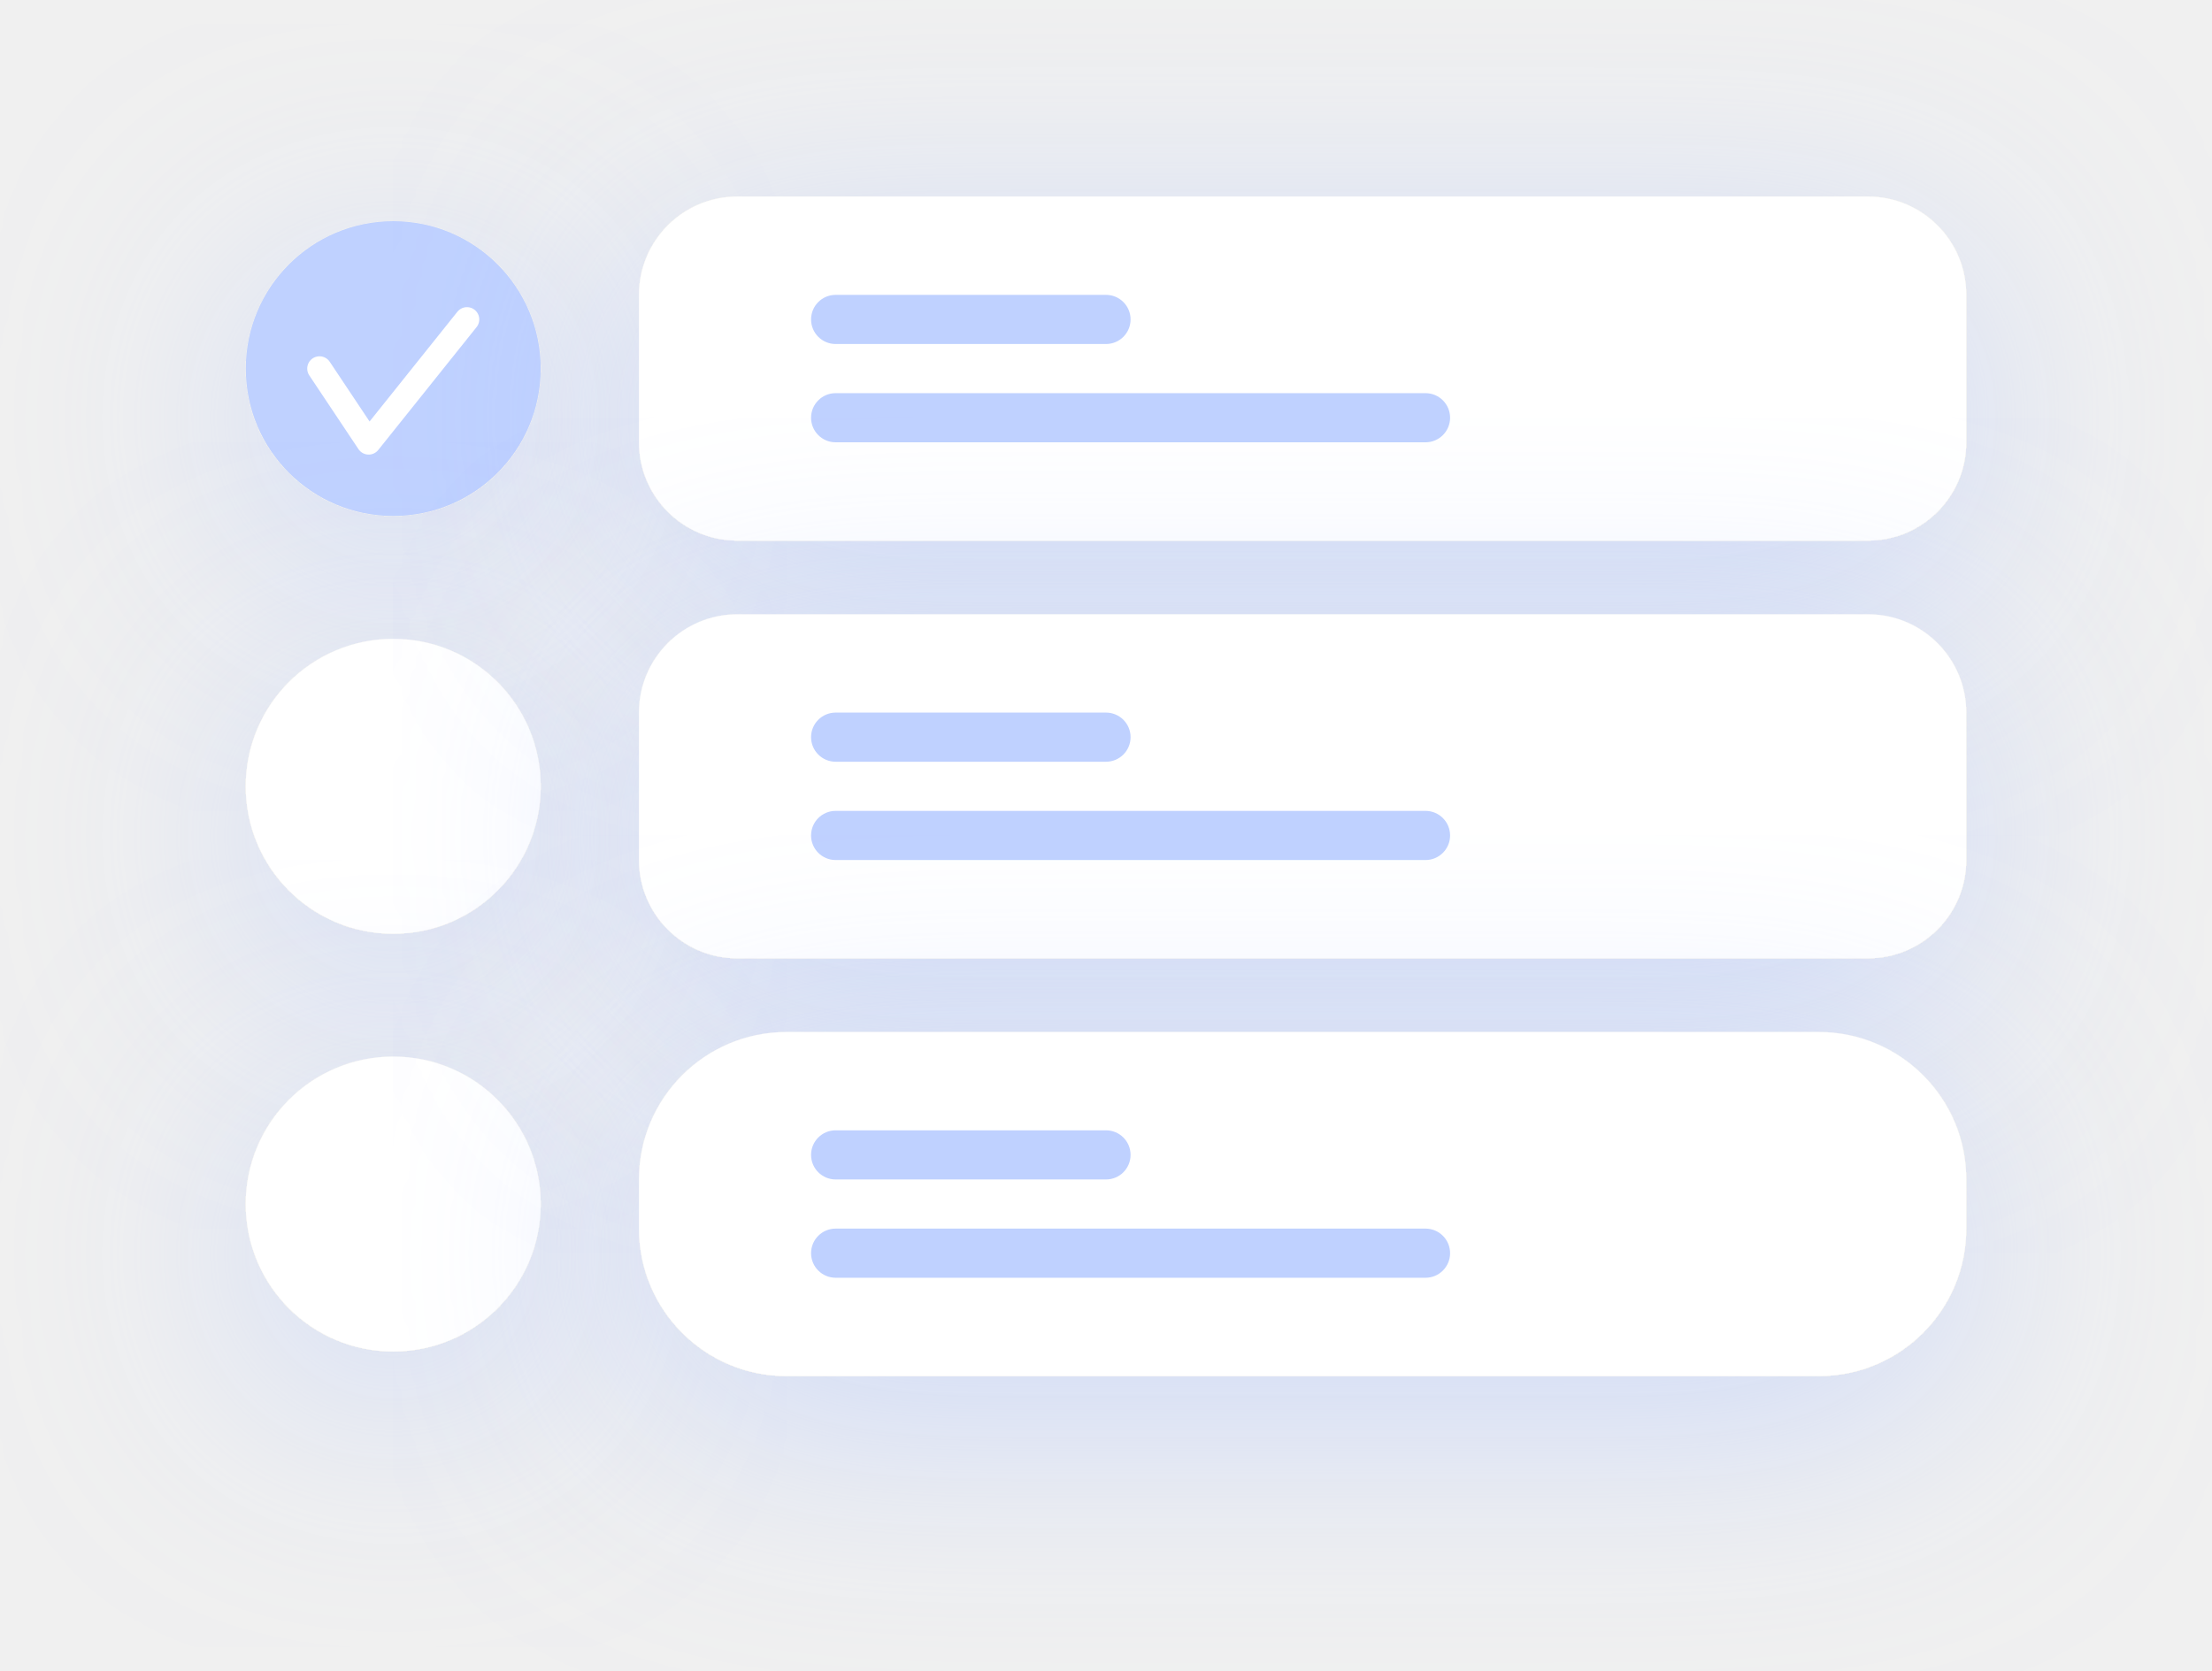
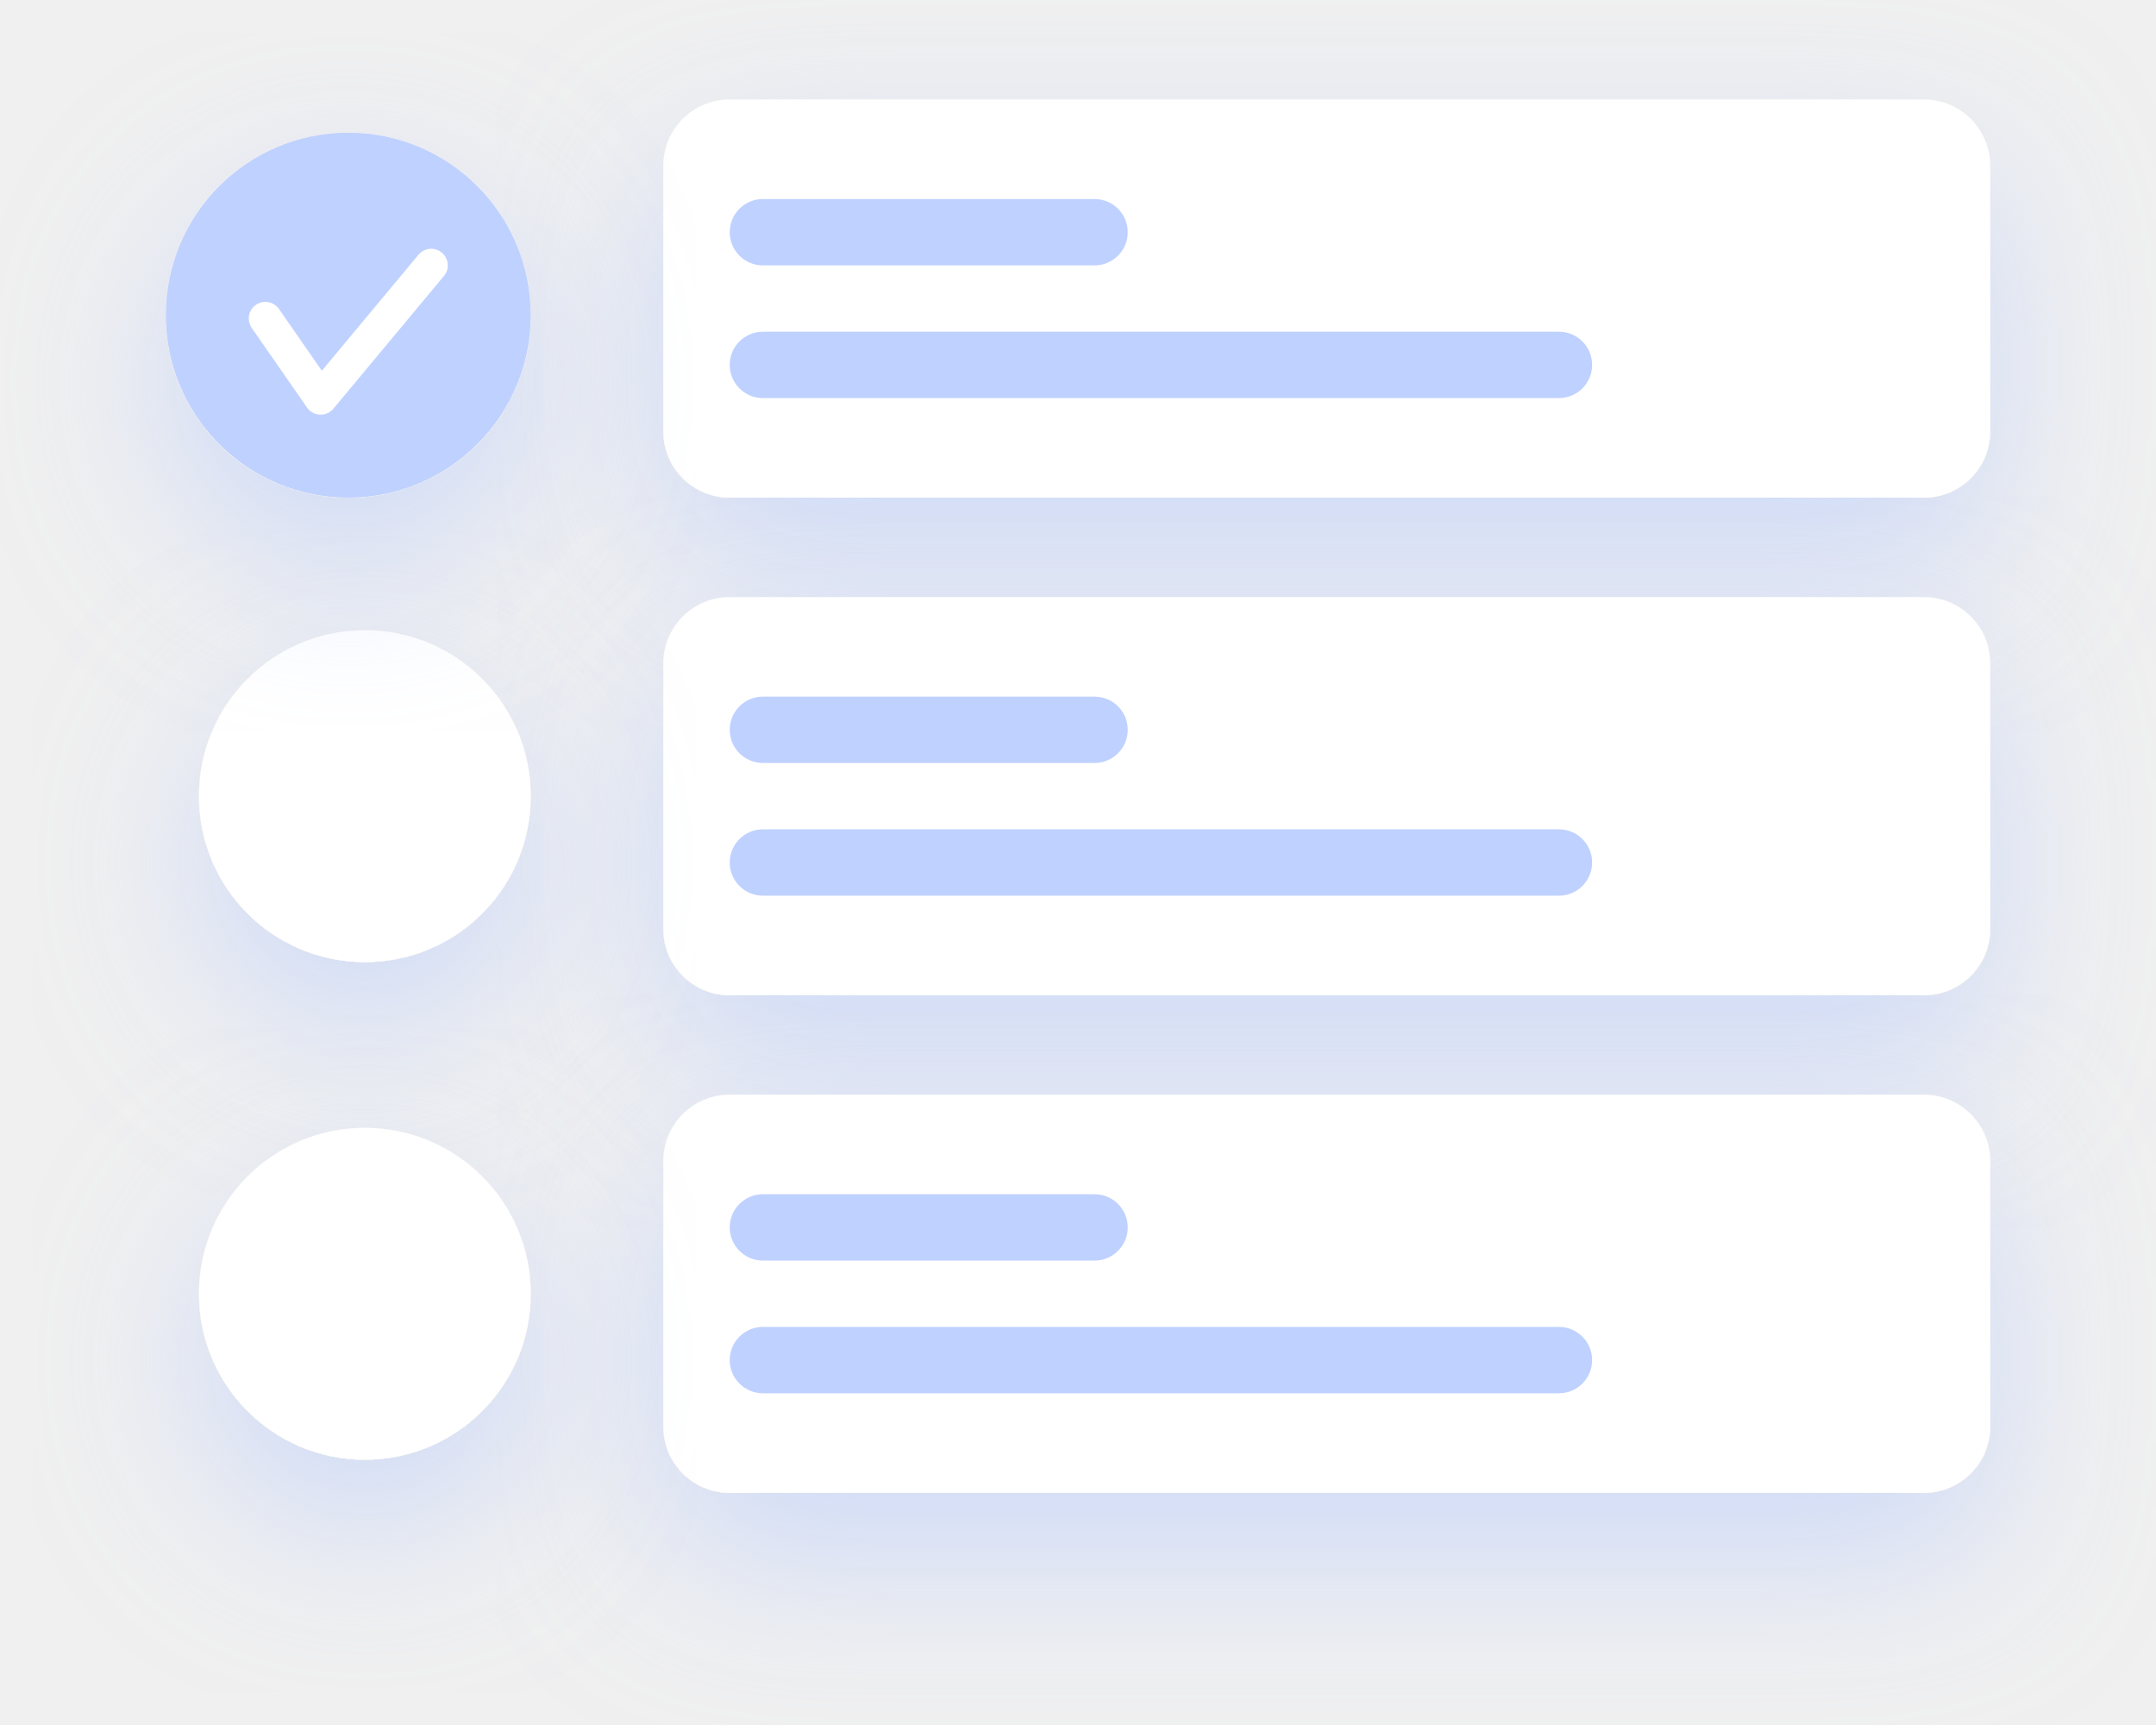
- <svg xmlns="http://www.w3.org/2000/svg" width="90" height="68" viewBox="0 0 90 68" fill="none">
-   <g filter="url(#filter0_d_377_7580)">
-     <circle cx="16" cy="15" r="6" fill="#BFD1FF" />
+ <svg xmlns="http://www.w3.org/2000/svg" width="65" height="52" viewBox="0 0 65 52" fill="none">
+   <g filter="url(#filter0_d_75_691)">
+     <rect x="20" y="3" width="40" height="12" rx="2" fill="white" />
+     <rect x="22" y="6" width="12" height="2" rx="1" fill="#BFD1FF" />
+     <rect x="22" y="10" width="26" height="2" rx="1" fill="#BFD1FF" />
  </g>
-   <g filter="url(#filter1_d_377_7580)">
-     <circle cx="16" cy="32" r="6" fill="white" />
+   <g filter="url(#filter1_d_75_691)">
+     <rect x="20" y="18" width="40" height="12" rx="2" fill="white" />
+     <rect x="22" y="21" width="12" height="2" rx="1" fill="#BFD1FF" />
+     <rect x="22" y="25" width="26" height="2" rx="1" fill="#BFD1FF" />
  </g>
-   <g filter="url(#filter2_d_377_7580)">
-     <circle cx="16" cy="49" r="6" fill="white" />
+   <g filter="url(#filter2_d_75_691)">
+     <rect x="20" y="33" width="40" height="12" rx="2" fill="white" />
+     <rect x="22" y="36" width="12" height="2" rx="1" fill="#BFD1FF" />
+     <rect x="22" y="40" width="26" height="2" rx="1" fill="#BFD1FF" />
  </g>
-   <g filter="url(#filter3_d_377_7580)">
-     <rect x="26" y="8" width="54" height="14" rx="4" fill="white" />
-     <rect x="33" y="12" width="13" height="2" rx="1" fill="#BFD1FF" />
-     <rect x="33" y="16" width="26" height="2" rx="1" fill="#BFD1FF" />
+   <g filter="url(#filter3_d_75_691)">
+     <circle cx="11" cy="24" r="5" fill="white" />
  </g>
-   <g filter="url(#filter4_d_377_7580)">
-     <rect x="26" y="25" width="54" height="14" rx="4" fill="white" />
-     <rect x="33" y="29" width="13" height="2" rx="1" fill="#BFD1FF" />
-     <rect x="33" y="33" width="26" height="2" rx="1" fill="#BFD1FF" />
+   <g filter="url(#filter4_d_75_691)">
+     <circle cx="10.5" cy="9.5" r="5.5" fill="#BFD1FF" />
  </g>
-   <g filter="url(#filter5_d_377_7580)">
-     <rect x="26" y="42" width="54" height="14" rx="6" fill="white" />
-     <rect x="33" y="46" width="13" height="2" rx="1" fill="#BFD1FF" />
-     <rect x="33" y="50" width="26" height="2" rx="1" fill="#BFD1FF" />
+   <path d="M8 9.6L9.667 12L13 8" stroke="white" stroke-linecap="round" stroke-linejoin="round" />
+   <g filter="url(#filter5_d_75_691)">
+     <circle cx="11" cy="39" r="5" fill="white" />
  </g>
-   <path d="M13 15L15 18L19 13" stroke="white" stroke-linecap="round" stroke-linejoin="round" />
  <defs>
-     <filter id="filter0_d_377_7580" x="0" y="1" width="32" height="32" filterUnits="userSpaceOnUse" color-interpolation-filters="sRGB">
+     <filter id="filter0_d_75_691" x="15" y="0" width="50" height="22" filterUnits="userSpaceOnUse" color-interpolation-filters="sRGB">
      <feFlood flood-opacity="0" result="BackgroundImageFix" />
      <feColorMatrix in="SourceAlpha" type="matrix" values="0 0 0 0 0 0 0 0 0 0 0 0 0 0 0 0 0 0 127 0" result="hardAlpha" />
      <feOffset dy="2" />
-       <feGaussianBlur stdDeviation="5" />
+       <feGaussianBlur stdDeviation="2.5" />
      <feComposite in2="hardAlpha" operator="out" />
      <feColorMatrix type="matrix" values="0 0 0 0 0.682 0 0 0 0 0.773 0 0 0 0 1 0 0 0 0.5 0" />
-       <feBlend mode="normal" in2="BackgroundImageFix" result="effect1_dropShadow_377_7580" />
-       <feBlend mode="normal" in="SourceGraphic" in2="effect1_dropShadow_377_7580" result="shape" />
+       <feBlend mode="normal" in2="BackgroundImageFix" result="effect1_dropShadow_75_691" />
+       <feBlend mode="normal" in="SourceGraphic" in2="effect1_dropShadow_75_691" result="shape" />
    </filter>
-     <filter id="filter1_d_377_7580" x="0" y="18" width="32" height="32" filterUnits="userSpaceOnUse" color-interpolation-filters="sRGB">
+     <filter id="filter1_d_75_691" x="15" y="15" width="50" height="22" filterUnits="userSpaceOnUse" color-interpolation-filters="sRGB">
      <feFlood flood-opacity="0" result="BackgroundImageFix" />
      <feColorMatrix in="SourceAlpha" type="matrix" values="0 0 0 0 0 0 0 0 0 0 0 0 0 0 0 0 0 0 127 0" result="hardAlpha" />
      <feOffset dy="2" />
-       <feGaussianBlur stdDeviation="5" />
+       <feGaussianBlur stdDeviation="2.5" />
      <feComposite in2="hardAlpha" operator="out" />
      <feColorMatrix type="matrix" values="0 0 0 0 0.682 0 0 0 0 0.773 0 0 0 0 1 0 0 0 0.5 0" />
-       <feBlend mode="normal" in2="BackgroundImageFix" result="effect1_dropShadow_377_7580" />
-       <feBlend mode="normal" in="SourceGraphic" in2="effect1_dropShadow_377_7580" result="shape" />
+       <feBlend mode="normal" in2="BackgroundImageFix" result="effect1_dropShadow_75_691" />
+       <feBlend mode="normal" in="SourceGraphic" in2="effect1_dropShadow_75_691" result="shape" />
    </filter>
-     <filter id="filter2_d_377_7580" x="0" y="35" width="32" height="32" filterUnits="userSpaceOnUse" color-interpolation-filters="sRGB">
+     <filter id="filter2_d_75_691" x="15" y="30" width="50" height="22" filterUnits="userSpaceOnUse" color-interpolation-filters="sRGB">
      <feFlood flood-opacity="0" result="BackgroundImageFix" />
      <feColorMatrix in="SourceAlpha" type="matrix" values="0 0 0 0 0 0 0 0 0 0 0 0 0 0 0 0 0 0 127 0" result="hardAlpha" />
      <feOffset dy="2" />
-       <feGaussianBlur stdDeviation="5" />
+       <feGaussianBlur stdDeviation="2.5" />
      <feComposite in2="hardAlpha" operator="out" />
      <feColorMatrix type="matrix" values="0 0 0 0 0.682 0 0 0 0 0.773 0 0 0 0 1 0 0 0 0.5 0" />
-       <feBlend mode="normal" in2="BackgroundImageFix" result="effect1_dropShadow_377_7580" />
-       <feBlend mode="normal" in="SourceGraphic" in2="effect1_dropShadow_377_7580" result="shape" />
+       <feBlend mode="normal" in2="BackgroundImageFix" result="effect1_dropShadow_75_691" />
+       <feBlend mode="normal" in="SourceGraphic" in2="effect1_dropShadow_75_691" result="shape" />
    </filter>
-     <filter id="filter3_d_377_7580" x="16" y="0" width="74" height="34" filterUnits="userSpaceOnUse" color-interpolation-filters="sRGB">
+     <filter id="filter3_d_75_691" x="1" y="16" width="20" height="20" filterUnits="userSpaceOnUse" color-interpolation-filters="sRGB">
      <feFlood flood-opacity="0" result="BackgroundImageFix" />
      <feColorMatrix in="SourceAlpha" type="matrix" values="0 0 0 0 0 0 0 0 0 0 0 0 0 0 0 0 0 0 127 0" result="hardAlpha" />
      <feOffset dy="2" />
-       <feGaussianBlur stdDeviation="5" />
+       <feGaussianBlur stdDeviation="2.5" />
      <feComposite in2="hardAlpha" operator="out" />
      <feColorMatrix type="matrix" values="0 0 0 0 0.682 0 0 0 0 0.773 0 0 0 0 1 0 0 0 0.5 0" />
-       <feBlend mode="normal" in2="BackgroundImageFix" result="effect1_dropShadow_377_7580" />
-       <feBlend mode="normal" in="SourceGraphic" in2="effect1_dropShadow_377_7580" result="shape" />
+       <feBlend mode="normal" in2="BackgroundImageFix" result="effect1_dropShadow_75_691" />
+       <feBlend mode="normal" in="SourceGraphic" in2="effect1_dropShadow_75_691" result="shape" />
    </filter>
-     <filter id="filter4_d_377_7580" x="16" y="17" width="74" height="34" filterUnits="userSpaceOnUse" color-interpolation-filters="sRGB">
+     <filter id="filter4_d_75_691" x="0" y="1" width="21" height="21" filterUnits="userSpaceOnUse" color-interpolation-filters="sRGB">
      <feFlood flood-opacity="0" result="BackgroundImageFix" />
      <feColorMatrix in="SourceAlpha" type="matrix" values="0 0 0 0 0 0 0 0 0 0 0 0 0 0 0 0 0 0 127 0" result="hardAlpha" />
      <feOffset dy="2" />
-       <feGaussianBlur stdDeviation="5" />
+       <feGaussianBlur stdDeviation="2.5" />
      <feComposite in2="hardAlpha" operator="out" />
      <feColorMatrix type="matrix" values="0 0 0 0 0.682 0 0 0 0 0.773 0 0 0 0 1 0 0 0 0.5 0" />
-       <feBlend mode="normal" in2="BackgroundImageFix" result="effect1_dropShadow_377_7580" />
-       <feBlend mode="normal" in="SourceGraphic" in2="effect1_dropShadow_377_7580" result="shape" />
+       <feBlend mode="normal" in2="BackgroundImageFix" result="effect1_dropShadow_75_691" />
+       <feBlend mode="normal" in="SourceGraphic" in2="effect1_dropShadow_75_691" result="shape" />
    </filter>
-     <filter id="filter5_d_377_7580" x="16" y="34" width="74" height="34" filterUnits="userSpaceOnUse" color-interpolation-filters="sRGB">
+     <filter id="filter5_d_75_691" x="1" y="31" width="20" height="20" filterUnits="userSpaceOnUse" color-interpolation-filters="sRGB">
      <feFlood flood-opacity="0" result="BackgroundImageFix" />
      <feColorMatrix in="SourceAlpha" type="matrix" values="0 0 0 0 0 0 0 0 0 0 0 0 0 0 0 0 0 0 127 0" result="hardAlpha" />
      <feOffset dy="2" />
-       <feGaussianBlur stdDeviation="5" />
+       <feGaussianBlur stdDeviation="2.5" />
      <feComposite in2="hardAlpha" operator="out" />
      <feColorMatrix type="matrix" values="0 0 0 0 0.682 0 0 0 0 0.773 0 0 0 0 1 0 0 0 0.5 0" />
-       <feBlend mode="normal" in2="BackgroundImageFix" result="effect1_dropShadow_377_7580" />
-       <feBlend mode="normal" in="SourceGraphic" in2="effect1_dropShadow_377_7580" result="shape" />
+       <feBlend mode="normal" in2="BackgroundImageFix" result="effect1_dropShadow_75_691" />
+       <feBlend mode="normal" in="SourceGraphic" in2="effect1_dropShadow_75_691" result="shape" />
    </filter>
  </defs>
</svg>
